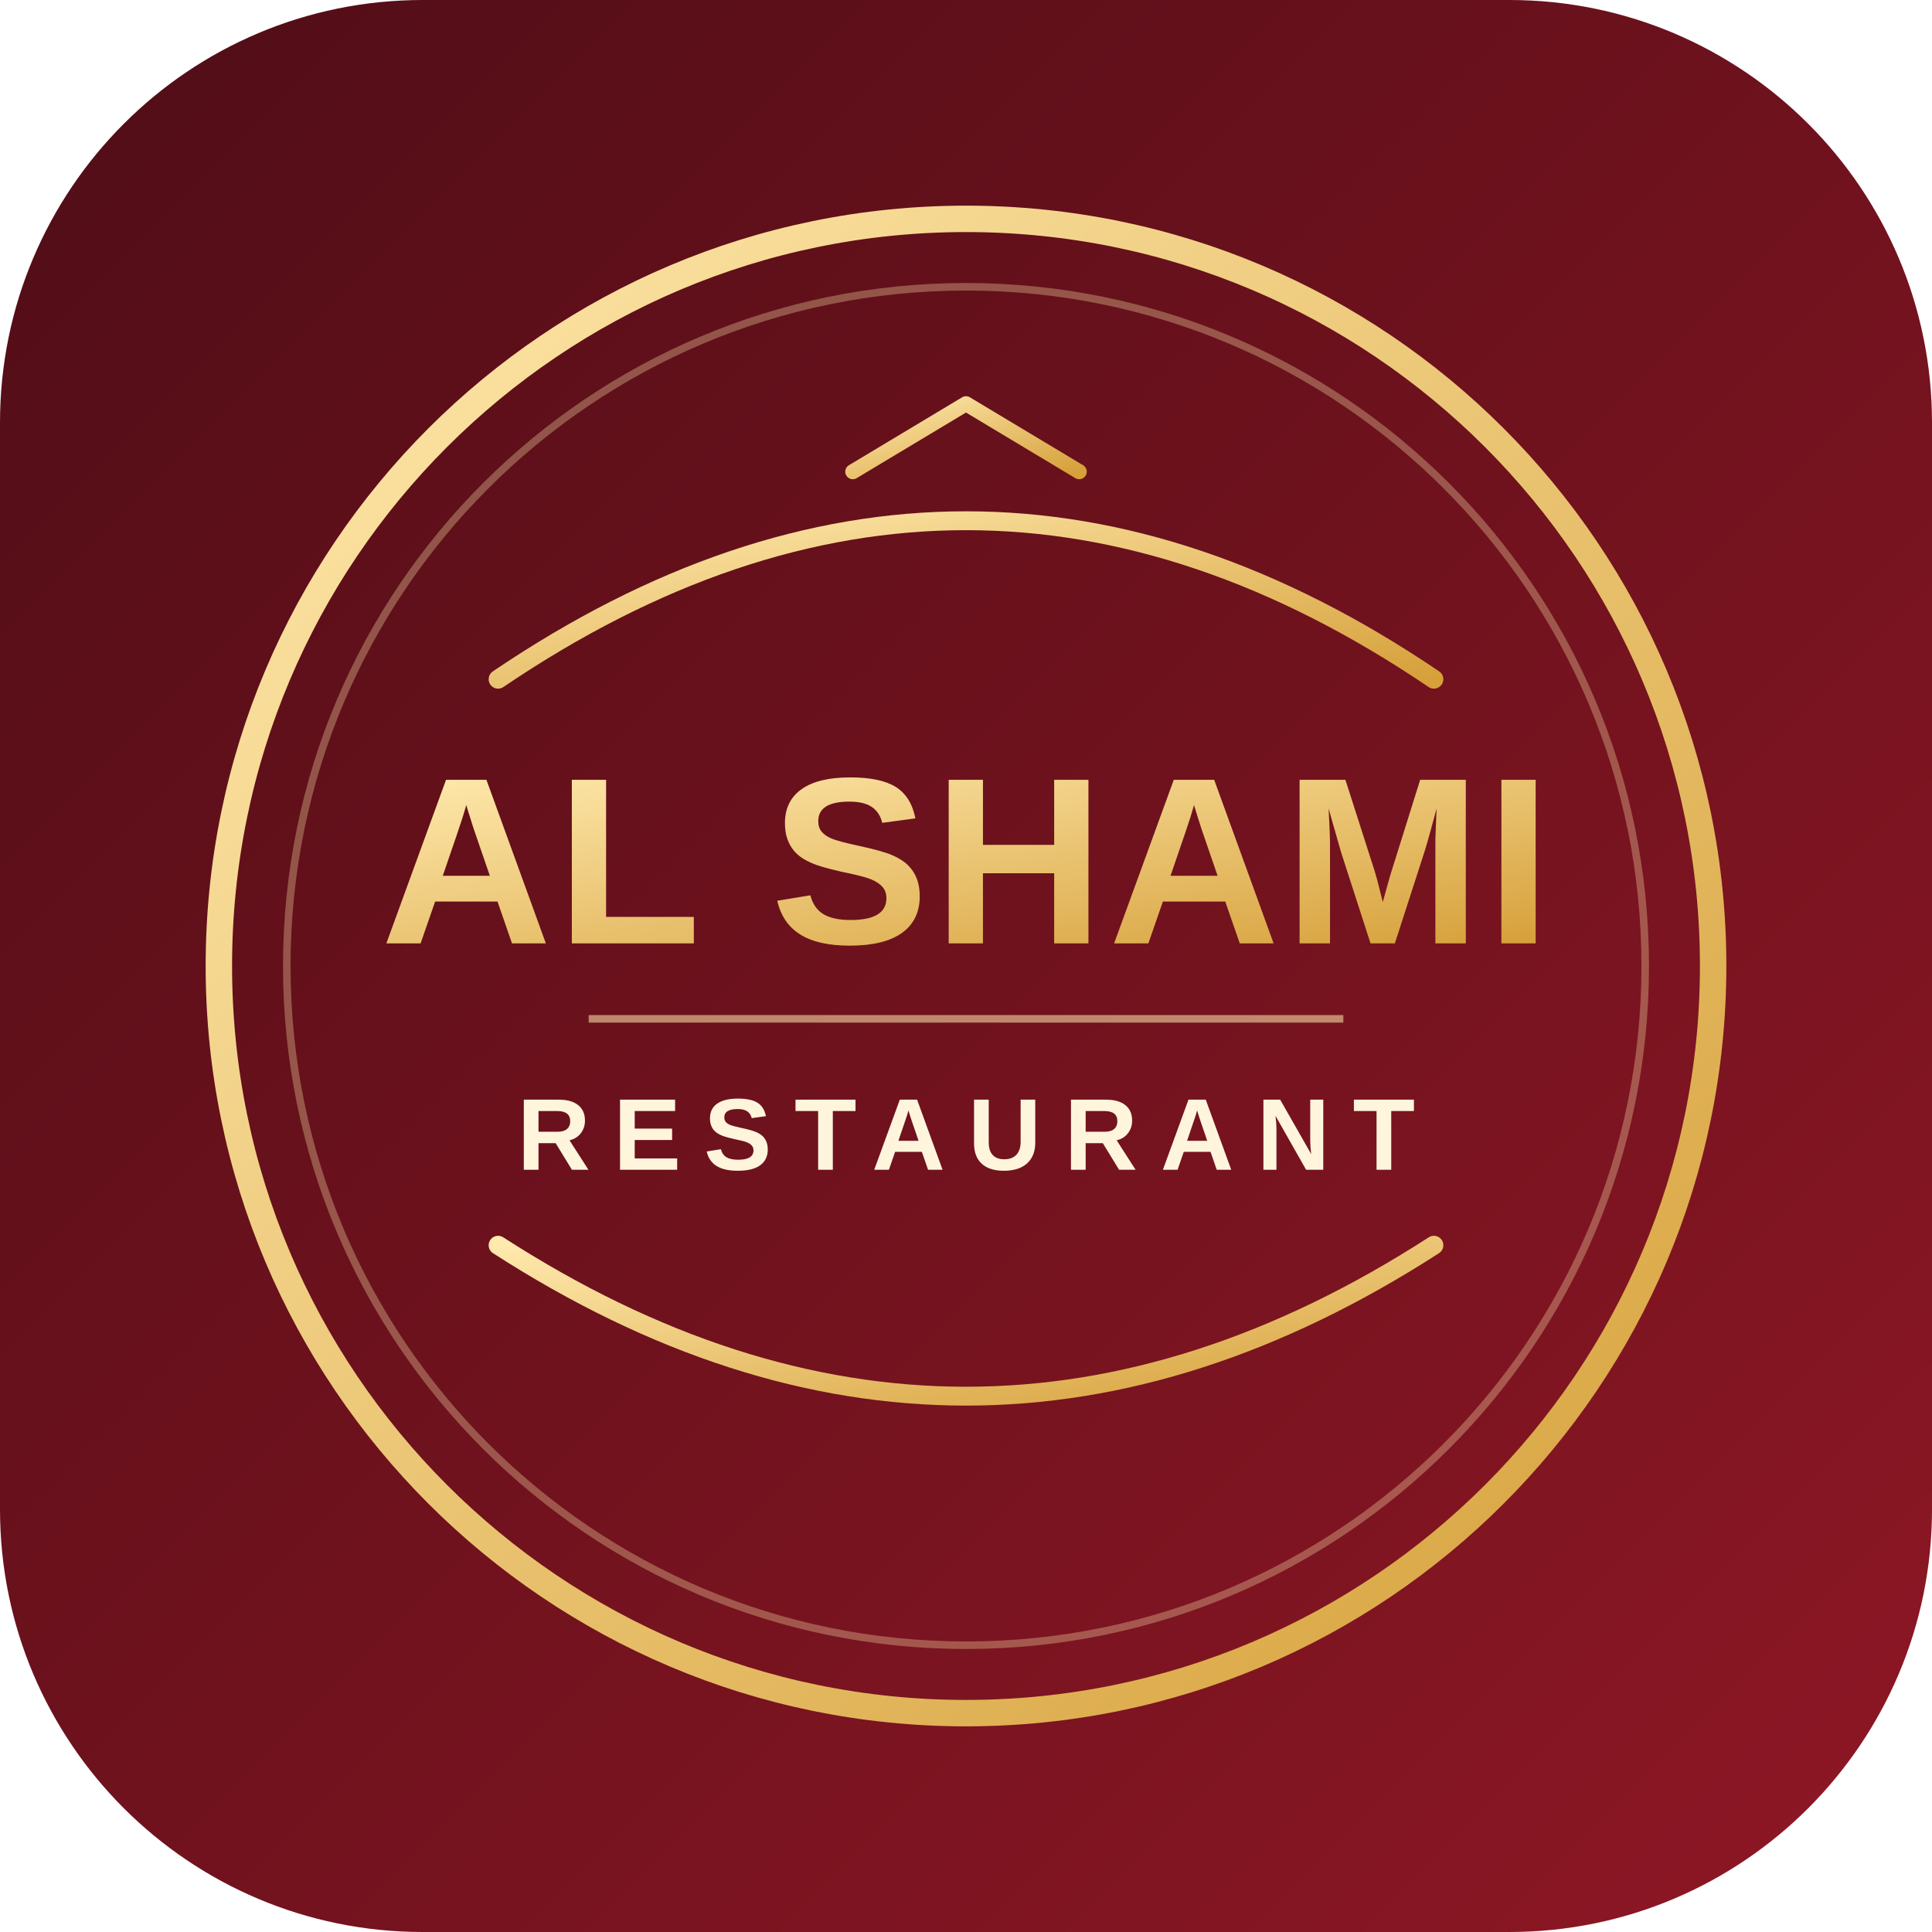
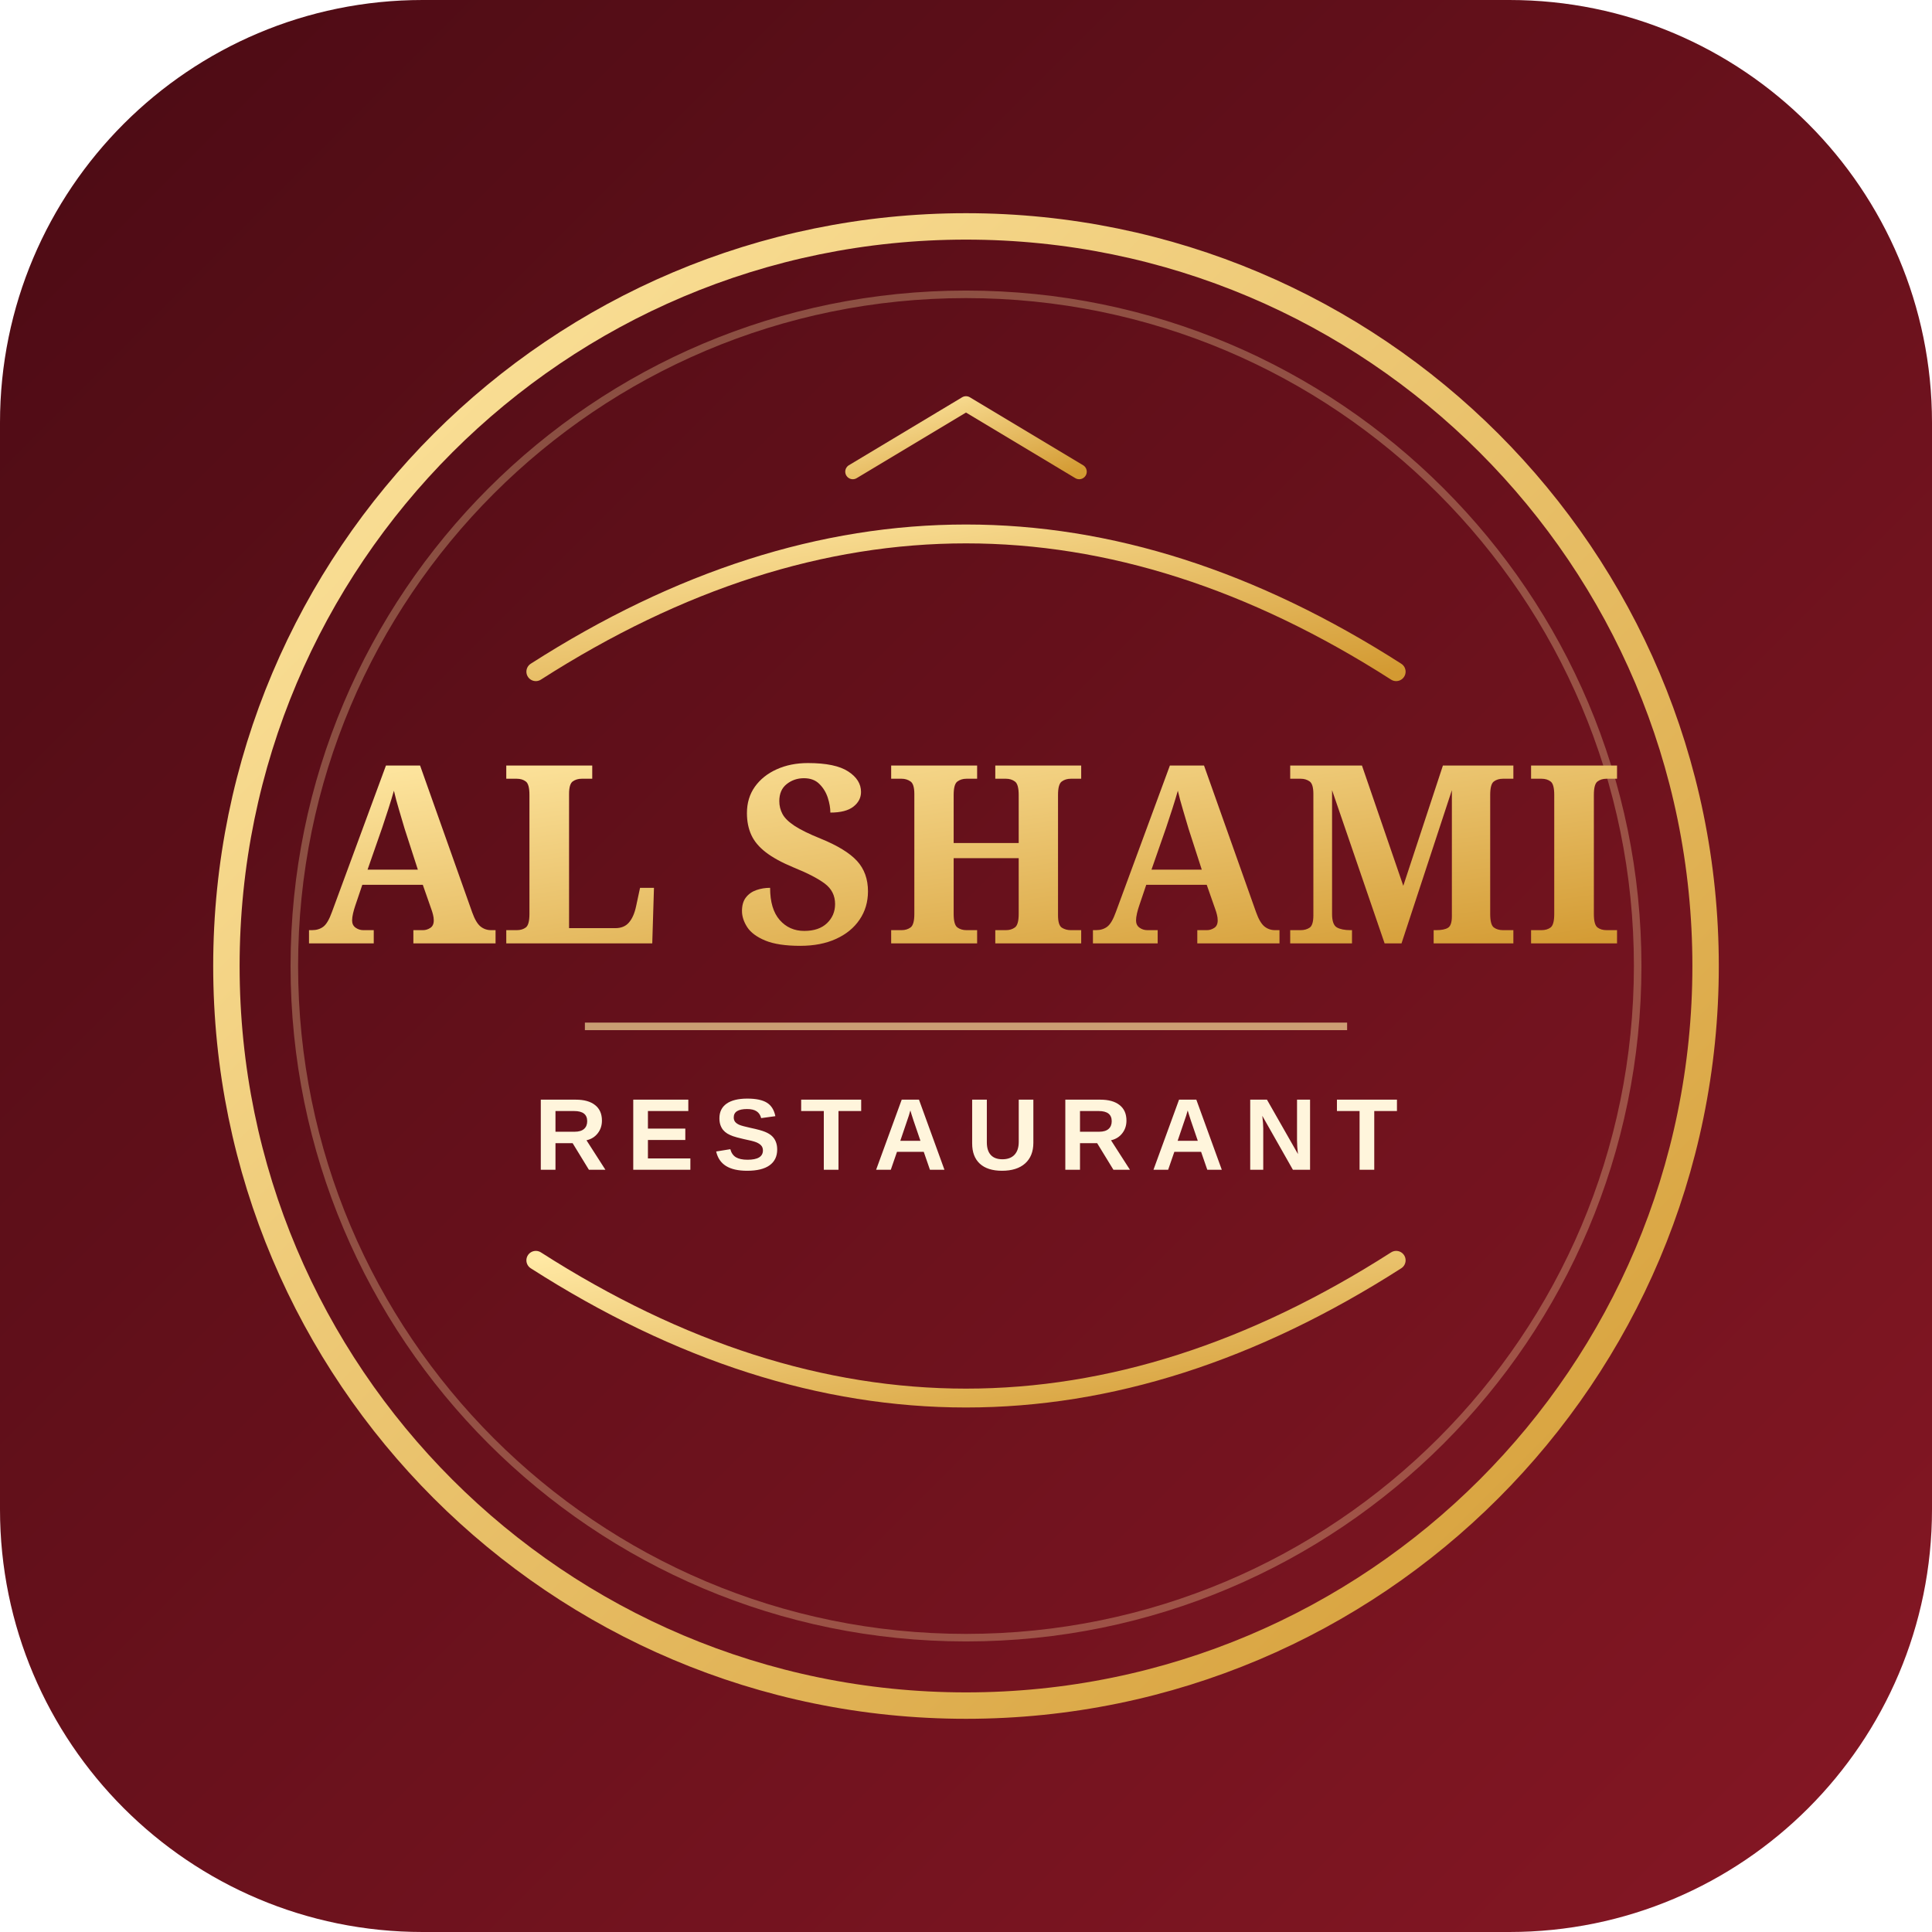
<svg xmlns="http://www.w3.org/2000/svg" viewBox="0 0 512 512">
  <defs>
-     <linearGradient id="bg" x1="0" y1="0" x2="1" y2="1">
-       <stop offset="0" stop-color="#4f0d16" />
-       <stop offset="1" stop-color="#8f1725" />
+     <linearGradient id="burgundy" x1="0" y1="0" x2="1" y2="1">
+       <stop offset="0" stop-color="#4b0b14" />
+       <stop offset="1" stop-color="#861724" />
    </linearGradient>
    <linearGradient id="gold" x1="0" y1="0" x2="1" y2="1">
-       <stop offset="0" stop-color="#ffe9ad" />
-       <stop offset="1" stop-color="#d6a03a" />
+       <stop offset="0" stop-color="#ffe8a3" />
+       <stop offset="1" stop-color="#d39a32" />
    </linearGradient>
  </defs>
-   <rect width="512" height="512" rx="112" fill="url(#bg)" />
-   <circle cx="256" cy="256" r="198" fill="none" stroke="url(#gold)" stroke-width="7" />
-   <circle cx="256" cy="256" r="180" fill="none" stroke="#ffe9ad" stroke-opacity=".32" stroke-width="2" />
-   <path d="M132 180 Q256 96 380 180" fill="none" stroke="url(#gold)" stroke-width="5" stroke-linecap="round" />
-   <path d="M132 330 Q256 410 380 330" fill="none" stroke="url(#gold)" stroke-width="5" stroke-linecap="round" />
-   <text x="256" y="250" text-anchor="middle" font-family="Arial,sans-serif" font-size="63" font-weight="800" letter-spacing="1" fill="url(#gold)">AL SHAMI</text>
-   <path d="M156 270 H356" stroke="#ffe9ad" stroke-opacity=".55" stroke-width="2" />
-   <text x="256" y="310" text-anchor="middle" font-family="Arial,sans-serif" font-size="27" font-weight="700" letter-spacing="6" fill="#fff5dc">RESTAURANT</text>
+   <rect width="512" height="512" rx="112" fill="url(#burgundy)" />
+   <circle cx="256" cy="256" r="196" fill="none" stroke="url(#gold)" stroke-width="7" />
+   <circle cx="256" cy="256" r="178" fill="none" stroke="#ffe8a3" stroke-opacity=".3" stroke-width="2" />
+   <path d="M142 178 Q256 105 370 178" fill="none" stroke="url(#gold)" stroke-width="5" stroke-linecap="round" />
+   <path d="M142 334 Q256 407 370 334" fill="none" stroke="url(#gold)" stroke-width="5" stroke-linecap="round" />
+   <text x="256" y="250" text-anchor="middle" font-family="Georgia,serif" font-size="66" font-weight="700" letter-spacing="1" fill="url(#gold)">AL SHAMI</text>
+   <path d="M155 272 H357" stroke="#ffe8a3" stroke-opacity=".65" stroke-width="2" />
+   <text x="256" y="310" text-anchor="middle" font-family="Arial,sans-serif" font-size="27" font-weight="700" letter-spacing="5" fill="#fff5dc">RESTAURANT</text>
  <path d="M226 125 l30 -18 30 18" fill="none" stroke="url(#gold)" stroke-width="4" stroke-linecap="round" stroke-linejoin="round" />
</svg>
